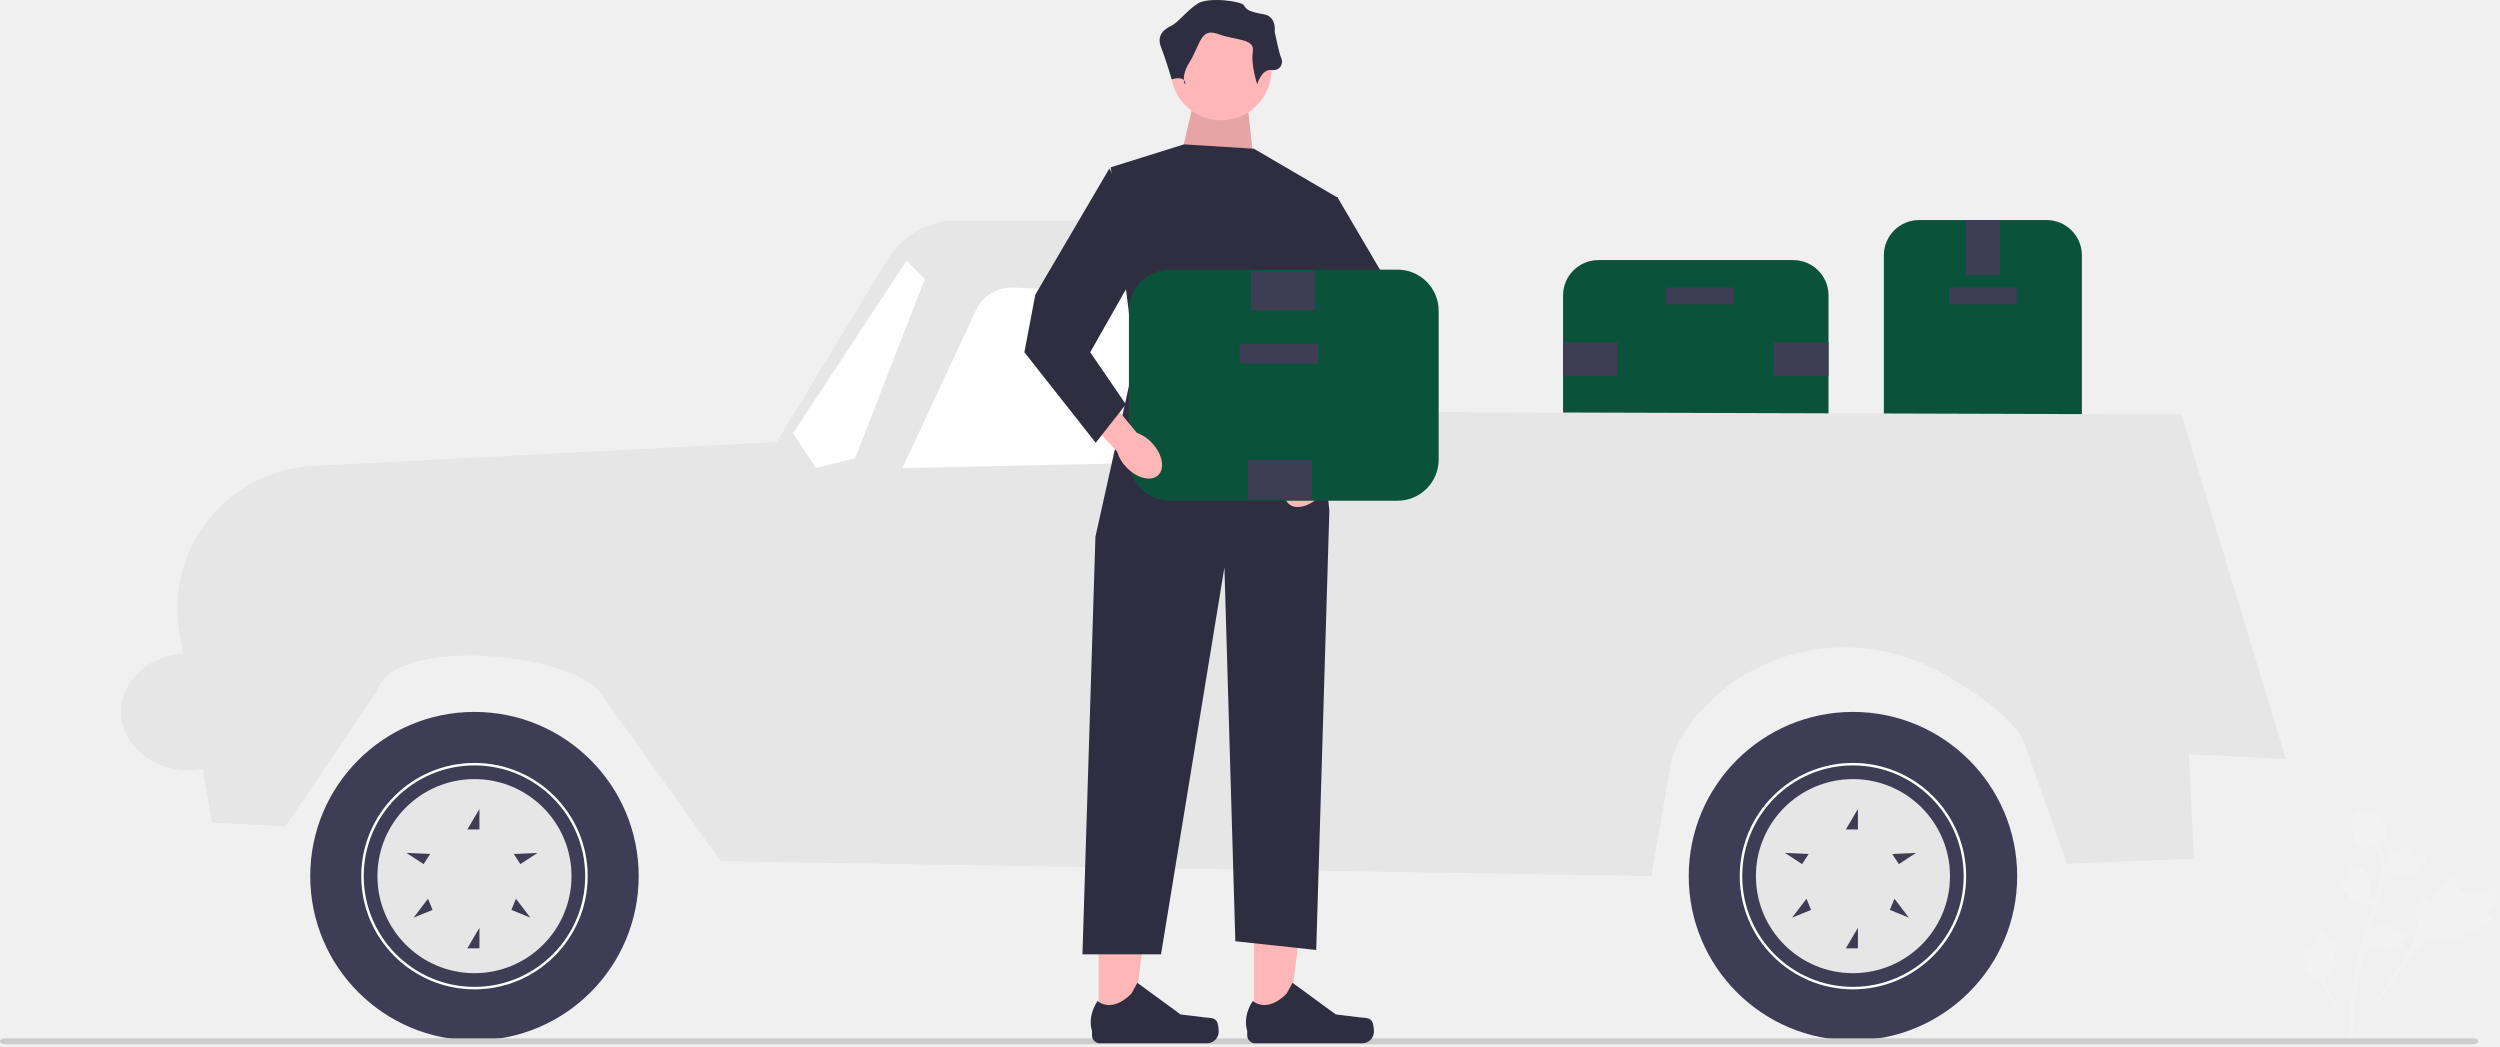
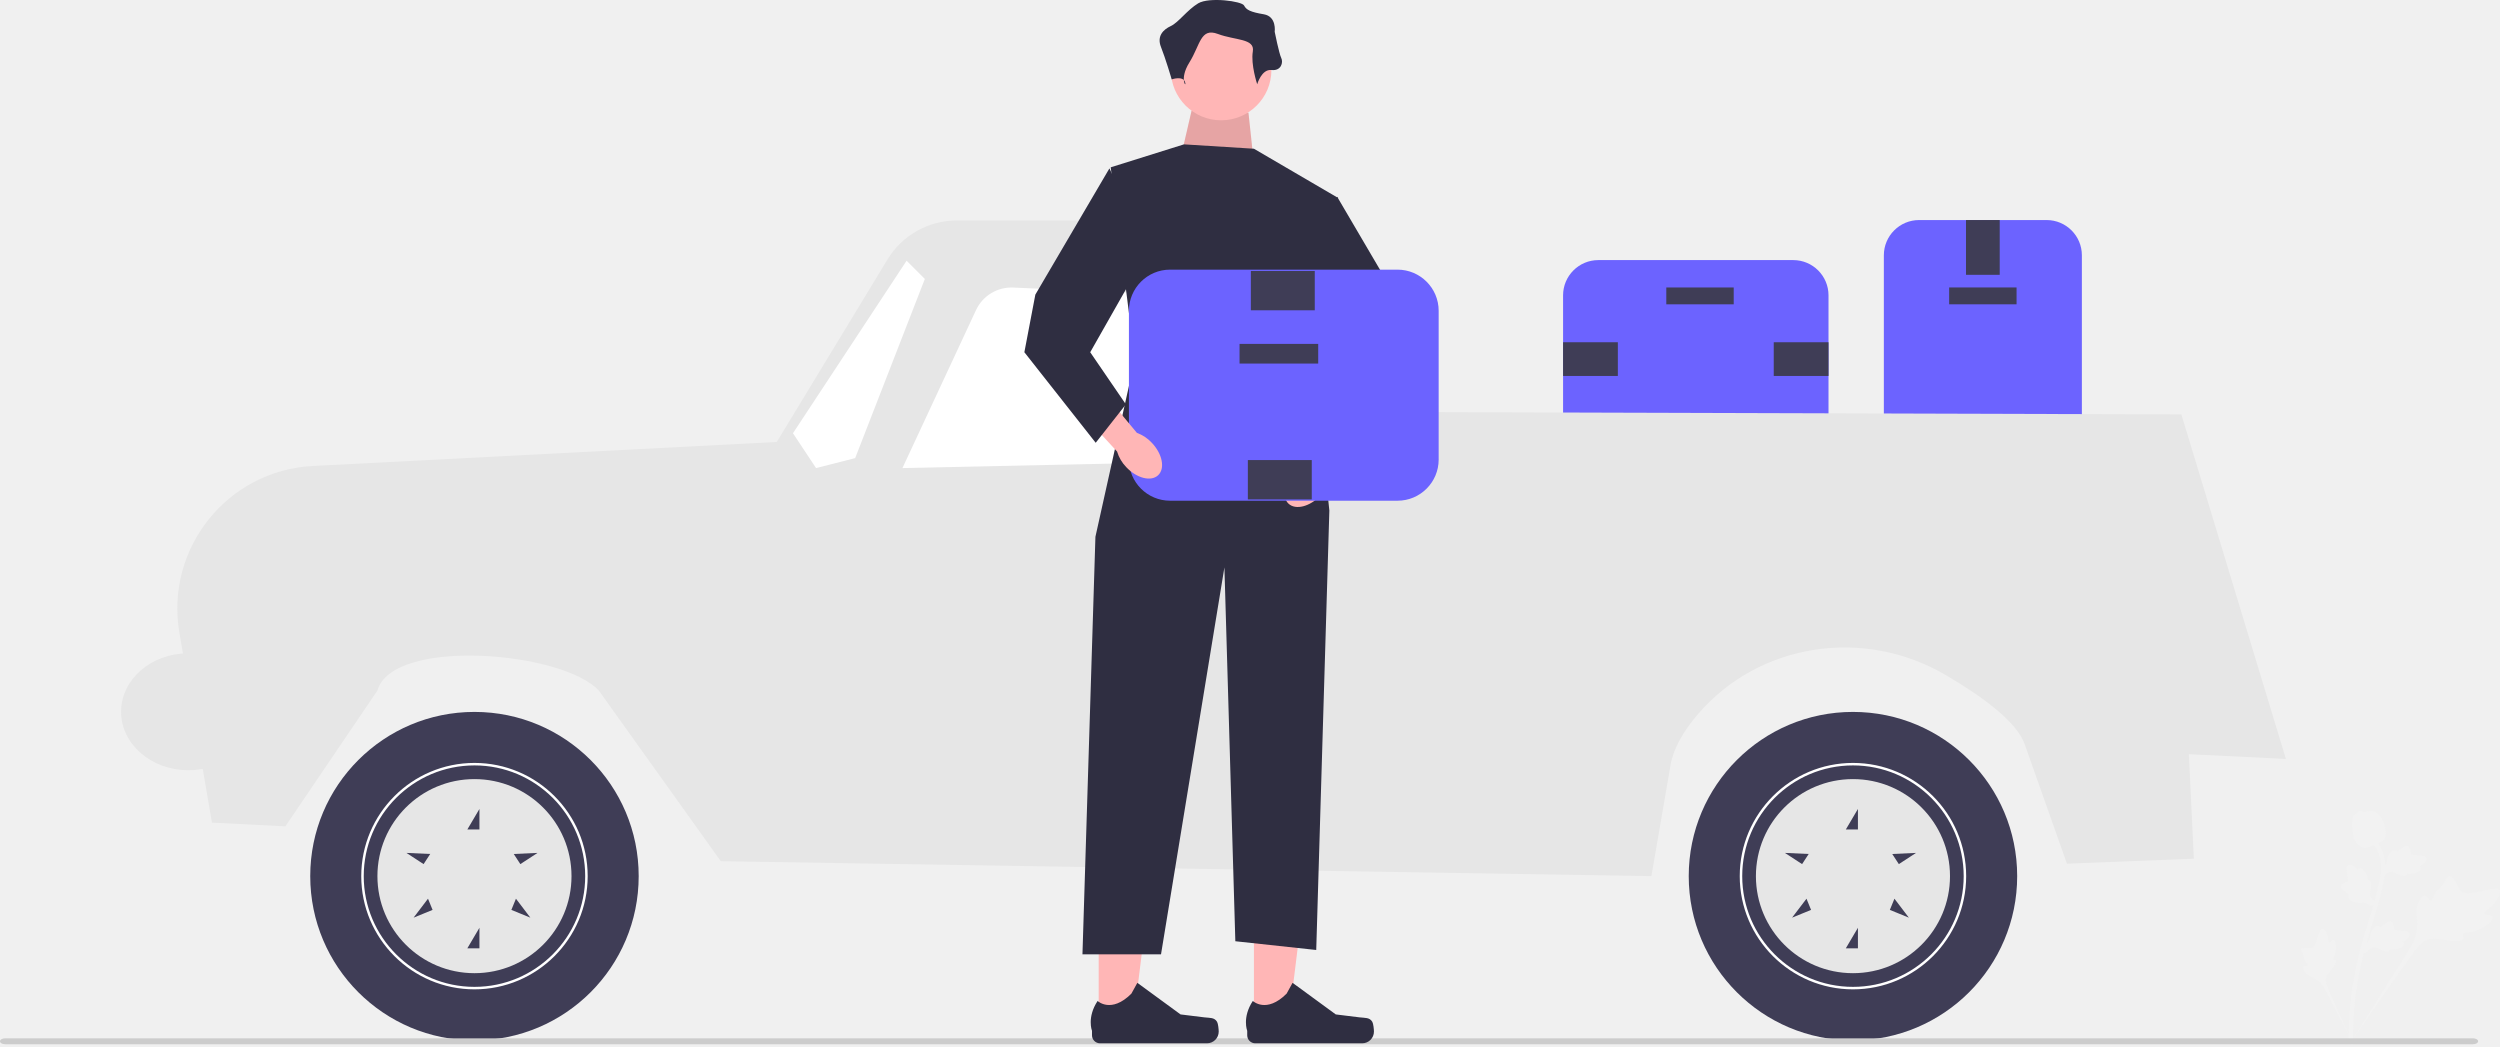
<svg xmlns="http://www.w3.org/2000/svg" width="1004.722" height="420.718" viewBox="0 0 1004.722 420.718">
  <g>
-     <path d="M757.098,180.944V102.6c0-7.812,6.355-14.166,14.166-14.166h51.251c7.812,0,14.166,6.355,14.166,14.166v78.344c0,7.812-6.355,14.166-14.166,14.166h-51.251c-7.812,0-14.166-6.355-14.166-14.166Z" fill="#0A5239" />
+     <path d="M757.098,180.944V102.6c0-7.812,6.355-14.166,14.166-14.166h51.251c7.812,0,14.166,6.355,14.166,14.166v78.344c0,7.812-6.355,14.166-14.166,14.166h-51.251c-7.812,0-14.166-6.355-14.166-14.166Z" fill="#6c63ff" />
    <rect x="783.344" y="115.526" width="27.092" height="6.773" transform="translate(1593.78 237.8251) rotate(-180)" fill="#3f3d56" />
    <rect x="790.117" y="88.434" width="13.546" height="22.013" transform="translate(1593.78 198.8797) rotate(-180)" fill="#3f3d56" />
    <rect x="790.117" y="173.097" width="13.546" height="22.013" transform="translate(1593.78 368.2074) rotate(-180)" fill="#3f3d56" />
  </g>
  <g>
-     <path d="M720.692,184.11h-78.344c-7.812,0-14.166-6.355-14.166-14.166v-51.251c0-7.812,6.355-14.166,14.166-14.166h78.344c7.812,0,14.166,6.355,14.166,14.166v51.251c0,7.812-6.355,14.166-14.166,14.166Z" fill="#0A5239" />
+     <path d="M720.692,184.11h-78.344c-7.812,0-14.166-6.355-14.166-14.166v-51.251c0-7.812,6.355-14.166,14.166-14.166h78.344c7.812,0,14.166,6.355,14.166,14.166v51.251c0,7.812-6.355,14.166-14.166,14.166Z" fill="#6c63ff" />
    <rect x="669.667" y="115.532" width="27.092" height="6.773" fill="#3f3d56" />
    <rect x="632.415" y="133.312" width="13.546" height="22.013" transform="translate(783.5064 -494.8703) rotate(90)" fill="#3f3d56" />
    <rect x="717.079" y="133.312" width="13.546" height="22.013" transform="translate(868.1702 -579.5342) rotate(90)" fill="#3f3d56" />
  </g>
  <path d="M85.182,330.61l-13.079-76.293c-5.812-33.901,19.28-65.272,53.629-67.051l186.45-9.657,44.498-73.34c5.899-9.723,16.447-15.66,27.819-15.66h133.969c10.531,0,19.428,7.809,20.795,18.251l3.402,58.683,334,1,42.016,138.468-39-1.902,2,42-51,2-17.001-48.072c-3.201-9.052-17.229-19.258-31.81-27.798-32.687-19.143-74.682-12.999-99.419,15.689-5.835,6.768-9.915,13.819-11.055,20.431l-7.715,44.749-374-6-49.016-68.566c-14.481-15.759-82.843-21.548-89,0l-36.984,54.566-29.5-1.5Z" fill="#e6e6e6" />
  <path d="M491.679,133.236l11.004,51.874-140,3,29.568-63.485c2.682-5.759,8.571-9.335,14.918-9.059l67.087,2.917c8.493,.369,15.659,6.438,17.423,14.753Z" fill="#fff" />
  <polygon points="343.682 184.11 371.682 112.11 364.351 104.779 318.682 174.11 327.962 188.11 343.682 184.11" fill="#fff" />
  <circle cx="744.682" cy="352.11" r="66" fill="#3f3d56" />
  <path d="M699.182,352.11c0-25.089,20.411-45.5,45.5-45.5,25.089,0,45.5,20.411,45.5,45.5,0,25.089-20.411,45.5-45.5,45.5-25.089,0-45.5-20.411-45.5-45.5Zm1,0c0,24.537,19.962,44.5,44.5,44.5s44.5-19.963,44.5-44.5c0-24.537-19.962-44.5-44.5-44.5s-44.5,19.963-44.5,44.5Z" fill="#fff" />
  <path d="M705.682,352.11c0,21.539,17.461,39,39,39,21.539,0,39-17.461,39-39,0-21.539-17.461-39-39-39-21.539,0-39,17.461-39,39Zm64.351-9.339l-6.91,4.504-2.655-4.073,9.565-.43Zm-10.52,22.905l1.84-4.5,5.794,7.622-7.634-3.122Zm-17.694,15.435l4.862-8.248v8.248h-4.862Zm0-47.752l4.862-8.248v8.248h-4.862Zm-21.604,35.439l5.794-7.622,1.84,4.5-7.634,3.122Zm-2.885-26.026l9.565,.43-2.655,4.073-6.91-4.504Z" fill="#e6e6e6" />
  <circle cx="190.682" cy="352.11" r="66" fill="#3f3d56" />
  <path d="M145.182,352.11c0-25.089,20.411-45.5,45.5-45.5,25.089,0,45.5,20.411,45.5,45.5,0,25.089-20.411,45.5-45.5,45.5-25.089,0-45.5-20.411-45.5-45.5Zm1,0c0,24.537,19.962,44.5,44.5,44.5,24.538,0,44.5-19.963,44.5-44.5,0-24.537-19.962-44.5-44.5-44.5-24.538,0-44.5,19.963-44.5,44.5Z" fill="#fff" />
  <path d="M151.682,352.11c0,21.539,17.461,39,39,39,21.539,0,39-17.461,39-39,0-21.539-17.461-39-39-39-21.539,0-39,17.461-39,39Zm64.351-9.339l-6.91,4.504-2.655-4.073,9.565-.43Zm-10.52,22.905l1.84-4.5,5.794,7.622-7.634-3.122Zm-17.694,15.435l4.862-8.248v8.248h-4.862Zm0-47.752l4.862-8.248v8.248h-4.862Zm-21.604,35.439l5.794-7.622,1.84,4.5-7.634,3.122Zm-2.885-26.026l9.565,.43-2.655,4.073-6.91-4.504Z" fill="#e6e6e6" />
  <rect x="466.182" y="203.61" width="38" height="8" transform="translate(970.3641 415.22) rotate(-180)" fill="#3f3d56" />
  <g>
    <path d="M1001.788,368.654c-.354-1.084-3.039-.607-3.296-1.576-.257-.966,2.319-1.776,4.295-4.498,.356-.491,2.601-3.584,1.74-4.886-1.632-2.466-12.988,3.676-15.714,.229-.598-.756-.844-2.055-2.626-4.472-.709-.961-1.164-1.426-1.707-1.412-.771,.019-1.047,.984-2.259,2.732-1.818,2.621-2.474,2.292-3.671,4.439-.889,1.594-.994,2.613-1.635,2.673-.907,.085-1.282-1.9-2.39-1.977-1.131-.079-2.263,1.882-2.824,3.415-1.053,2.875-.401,5.073-.256,7.263,.157,2.38-.212,5.864-2.798,10.336l-24.392,38.862c5.238-7.922,20.108-29.526,26.099-37.45,1.729-2.288,3.588-4.585,6.449-5.017,2.754-.416,6.105,.947,10.782,.867,.546-.009,2.066-.054,2.436-.86,.306-.666-.453-1.245-.177-1.871,.37-.84,2.037-.48,4.308-1.037,1.601-.393,2.689-1.043,3.625-1.602,.282-.169,4.484-2.714,4.012-4.157h-0Z" fill="#f2f2f2" />
    <path d="M937.902,377.728c-.634-.139-1.175,1.316-1.725,1.163-.548-.153-.202-1.651-.968-3.406-.138-.317-1.009-2.311-1.896-2.264-1.681,.089-1.943,7.435-4.421,7.779-.544,.075-1.252-.179-2.953-.001-.676,.071-1.036,.16-1.186,.431-.213,.384,.181,.798,.689,1.897,.762,1.648,.411,1.875,1.119,3.082,.526,.896,.995,1.242,.84,1.574-.22,.47-1.302,.081-1.66,.603-.365,.532,.271,1.654,.861,2.371,1.107,1.346,2.374,1.66,3.491,2.221,1.213,.61,2.817,1.796,4.266,4.355l12.036,23.184c-2.377-4.857-8.69-18.388-10.85-23.615-.624-1.509-1.215-3.084-.602-4.613,.59-1.472,2.226-2.723,3.537-5.042,.153-.271,.57-1.03,.281-1.444-.239-.342-.742-.137-.97-.453-.305-.424,.352-1.138,.734-2.414,.269-.899,.264-1.621,.26-2.241-.001-.187-.038-2.984-.882-3.169v0Z" fill="#f2f2f2" />
    <path d="M949.909,383.385l.378-3.493,.232-.219c1.074-1.015,1.745-2.089,1.997-3.196,.04-.176,.071-.354,.103-.535,.126-.718,.282-1.611,.972-2.538,.386-.517,1.409-1.684,2.463-1.276,.285,.107,.477,.291,.61,.487,.033-.034,.068-.068,.104-.105,.455-.443,.774-.605,1.081-.761,.236-.12,.479-.244,.891-.573,.181-.144,.326-.275,.447-.384,.37-.33,.843-.717,1.491-.564,.687,.188,.923,.843,1.079,1.277,.279,.774,.365,1.306,.422,1.659,.02,.129,.044,.274,.062,.321,.15,.379,2.038,.477,2.748,.518,1.597,.087,2.978,.162,3.31,1.255,.238,.782-.258,1.635-1.519,2.603-.393,.301-.785,.509-1.127,.664,.21,.199,.378,.469,.388,.838h0c.023,.872-.872,1.542-2.659,1.993-.444,.113-1.042,.263-1.823,.226-.368-.018-.691-.075-.966-.127-.041,.157-.116,.32-.252,.474-.398,.455-1.04,.571-1.912,.314-.963-.268-1.723-.633-2.395-.954-.586-.279-1.092-.518-1.516-.583-.789-.11-1.525,.377-2.405,1.025l-2.206,1.655h-0Z" fill="#f2f2f2" />
    <path d="M956.206,363.49l-3.475,.52-.271-.169c-1.254-.781-2.464-1.158-3.598-1.121-.18,.006-.36,.021-.544,.036-.727,.061-1.63,.136-2.702-.296-.598-.243-1.987-.935-1.859-2.059,.031-.302,.161-.535,.316-.714-.041-.024-.083-.048-.128-.075-.544-.328-.781-.595-1.01-.853-.176-.198-.357-.402-.781-.717-.186-.138-.348-.245-.485-.335-.413-.274-.907-.634-.924-1.299,.007-.712,.582-1.106,.962-1.368,.678-.466,1.171-.684,1.498-.829,.12-.052,.254-.112,.295-.142,.328-.242-.056-2.092-.196-2.79-.321-1.566-.599-2.922,.374-3.52,.696-.429,1.647-.165,2.903,.809,.391,.304,.691,.631,.928,.922,.139-.254,.358-.485,.712-.588h0c.838-.244,1.712,.452,2.602,2.066,.222,.401,.519,.941,.681,1.707,.076,.361,.103,.687,.122,.966,.162-0,.339,.031,.522,.123,.541,.269,.816,.861,.789,1.77-.015,.999-.175,1.828-.315,2.558-.121,.638-.224,1.188-.18,1.614,.093,.791,.751,1.379,1.602,2.066l2.16,1.714h-0Z" fill="#f2f2f2" />
    <path d="M956.674,353.056l.378-3.493,.232-.219c1.074-1.015,1.745-2.089,1.997-3.196,.04-.176,.071-.354,.103-.535,.126-.718,.282-1.611,.972-2.538,.386-.517,1.409-1.684,2.463-1.276,.285,.107,.477,.291,.61,.487,.033-.034,.068-.068,.104-.105,.455-.443,.774-.605,1.081-.761,.236-.12,.479-.244,.891-.573,.181-.144,.326-.275,.447-.384,.37-.33,.843-.717,1.491-.564,.687,.188,.923,.843,1.079,1.277,.279,.774,.365,1.306,.422,1.659,.02,.129,.044,.274,.062,.321,.15,.379,2.038,.477,2.748,.518,1.597,.087,2.978,.162,3.31,1.255,.238,.782-.258,1.635-1.519,2.603-.393,.301-.785,.509-1.127,.664,.21,.199,.378,.469,.388,.838h0c.023,.872-.872,1.542-2.659,1.993-.444,.113-1.042,.263-1.823,.226-.368-.018-.691-.075-.966-.127-.041,.157-.116,.32-.252,.474-.398,.455-1.04,.571-1.912,.314-.963-.268-1.723-.633-2.395-.954-.586-.279-1.092-.518-1.516-.583-.789-.11-1.525,.377-2.405,1.025l-2.206,1.655h-0Z" fill="#f2f2f2" />
    <path d="M945.407,419.98l-.614-.607,.011-.863-.011,.863-.854-.09c.004-.08-.002-.268-.008-.561-.033-1.607-.135-6.497,.546-14.011,.475-5.245,1.27-10.569,2.362-15.827,1.093-5.266,2.228-9.185,3.14-12.334,.688-2.375,1.382-4.628,2.06-6.823,1.809-5.863,3.516-11.402,4.574-17.719,.237-1.41,.728-4.346-.278-7.811-.584-2.01-1.584-3.901-2.972-5.62l1.344-1.085c1.532,1.9,2.638,3.995,3.286,6.226,1.116,3.842,.58,7.04,.323,8.577-1.076,6.429-2.801,12.021-4.628,17.941-.674,2.187-1.366,4.43-2.051,6.795-.903,3.12-2.028,7.005-3.107,12.203-1.079,5.195-1.864,10.454-2.334,15.633-.672,7.419-.571,12.237-.538,13.819,.017,.845,.021,1.022-.251,1.295v-0Z" fill="#f2f2f2" />
    <path d="M949.675,340.564c-.069-.015-.139-.033-.208-.053-1.418-.397-2.555-1.553-3.381-3.433-.387-.884-.478-1.815-.66-3.671-.029-.286-.155-1.734,0-3.653,.101-1.254,.236-1.758,.577-2.153,.379-.441,.89-.693,1.429-.82,.015-.166,.069-.328,.177-.482,.444-.639,1.187-.376,1.59-.24,.203,.073,.456,.166,.741,.214,.447,.077,.715-.001,1.119-.118,.387-.112,.868-.252,1.533-.24,1.312,.018,2.284,.608,2.604,.802,1.687,1.014,2.269,2.631,2.943,4.503,.134,.375,.578,1.732,.682,3.479,.075,1.26-.09,1.776-.28,2.145-.387,.758-.979,1.11-2.449,1.85-1.536,.775-2.306,1.163-2.938,1.362-1.47,.462-2.393,.751-3.479,.509v0Z" fill="#f2f2f2" />
  </g>
  <path d="M0,418.48c0,.66,.925,1.19,2.078,1.19H993.848c1.152,0,2.077-.53,2.077-1.19,0-.66-.925-1.19-2.077-1.19H2.078c-1.152,0-2.078,.53-2.078,1.19Z" fill="#ccc" />
  <g>
    <g>
      <polygon points="503.94 410.967 517.825 410.965 524.43 357.41 503.938 357.411 503.94 410.967" fill="#ffb6b6" />
      <path d="M551.511,410.652h0c.432,.728,.66,3.078,.66,3.925h0c0,2.603-2.11,4.713-4.713,4.713l-42.999-0c-1.775,0-3.215-1.439-3.215-3.215v-1.79s-2.127-5.38,2.252-12.012c0,0,5.443,5.193,13.576-2.94l2.398-4.345,17.361,12.697,9.623,1.185c2.105,.259,3.972-.04,5.055,1.784h0Z" fill="#2f2e41" />
    </g>
    <g>
      <polygon points="441.558 410.967 455.442 410.965 462.048 357.41 441.555 357.411 441.558 410.967" fill="#ffb6b6" />
      <path d="M489.128,410.652h0c.432,.728,.66,3.078,.66,3.925h0c0,2.603-2.11,4.713-4.713,4.713l-42.999-0c-1.775,0-3.215-1.439-3.215-3.215v-1.79s-2.127-5.38,2.252-12.012c0,0,5.443,5.193,13.576-2.94l2.398-4.345,17.361,12.697,9.623,1.185c2.105,.259,3.972-.04,5.055,1.784h0Z" fill="#2f2e41" />
    </g>
    <polygon points="501.741 45.276 504.377 69.877 473.625 67.241 478.897 44.397 501.741 45.276" fill="#ffb6b6" />
    <polygon points="501.741 45.276 504.377 69.877 473.625 67.241 478.897 44.397 501.741 45.276" isolation="isolate" opacity=".1" />
    <circle cx="490.759" cy="28.142" r="20.208" fill="#ffb6b6" />
    <polygon points="503.938 59.773 537.765 79.542 526.682 133.138 534.251 205.186 528.979 381.79 496.47 378.276 492.077 228.03 466.596 383.547 435.028 383.547 440.237 215.729 456.053 144.56 446.388 67.241 475.822 58.016 503.938 59.773" fill="#2f2e41" />
    <path d="M505.256,33.853s1.757-6.15,5.711-5.711,4.832-3.075,3.954-4.832-2.636-10.544-2.636-10.544c0,0,.879-6.15-4.393-7.029-5.272-.879-7.029-1.757-7.908-3.515-.879-1.757-14.058-3.515-18.451-.879-4.393,2.636-7.908,7.693-10.983,9.118-3.075,1.425-5.711,4.061-3.954,8.454,1.757,4.393,4.306,12.985,4.306,12.985,0,0,4.481-1.563,5.359,1.073s-2.636-.879,1.757-7.908c4.393-7.029,4.393-14.058,11.422-11.422,7.029,2.636,14.937,1.757,14.058,7.029-.879,5.272,1.757,13.179,1.757,13.179Z" fill="#2f2e41" />
    <path id="uuid-2f48dadd-bd50-474e-b6bc-efb589732da4-32" d="M520.321,189.424c-4.229,4.478-5.347,10.29-2.497,12.981,2.85,2.691,8.588,1.242,12.818-3.238,1.714-1.766,2.981-3.918,3.693-6.274l17.68-19.2-9.187-8.104-16.454,19.788c-2.312,.846-4.388,2.234-6.054,4.047Z" fill="#ffb6b6" />
    <polygon points="537.409 79.103 567.182 129.826 571.592 152.982 542.923 189.371 530.793 173.933 545.128 152.982 521.972 112.183 537.409 79.103" fill="#2f2e41" />
    <g>
-       <path d="M453.701,184.701v-59.805c0-9.115,7.415-16.531,16.531-16.531h91.42c9.115,0,16.531,7.415,16.531,16.531v59.805c0,9.115-7.415,16.531-16.531,16.531h-91.42c-9.115,0-16.531-7.415-16.531-16.531Z" fill="#0A5239" />
+       <path d="M453.701,184.701v-59.805c0-9.115,7.415-16.531,16.531-16.531h91.42c9.115,0,16.531,7.415,16.531,16.531v59.805c0,9.115-7.415,16.531-16.531,16.531h-91.42c-9.115,0-16.531-7.415-16.531-16.531Z" fill="#6c63ff" />
      <rect x="498.159" y="138.209" width="31.614" height="7.904" transform="translate(1027.931 284.3207) rotate(180)" fill="#3f3d56" />
      <rect x="506.435" y="179.955" width="15.807" height="25.687" transform="translate(707.1374 -321.5401) rotate(90)" fill="#3f3d56" />
      <rect x="507.641" y="103.955" width="15.807" height="25.687" transform="translate(632.3431 -398.7458) rotate(90)" fill="#3f3d56" />
    </g>
    <g>
      <path id="uuid-f6ce86b9-37cf-4878-a476-c93c5a2c7b27-33" d="M462.953,178.002c4.229,4.478,5.347,10.29,2.497,12.981-2.85,2.691-8.588,1.242-12.818-3.238-1.714-1.766-2.981-3.918-3.693-6.274l-17.68-19.2,9.187-8.104,16.454,19.788c2.312,.846,4.388,2.234,6.054,4.047Z" fill="#ffb6b6" />
      <polygon points="445.865 67.681 416.093 118.404 411.682 141.56 440.352 177.948 452.481 162.511 438.146 141.56 461.303 100.761 445.865 67.681" fill="#2f2e41" />
    </g>
  </g>
  <ellipse cx="75.666" cy="286.044" rx="27" ry="23.5" fill="#e6e6e6" />
</svg>
